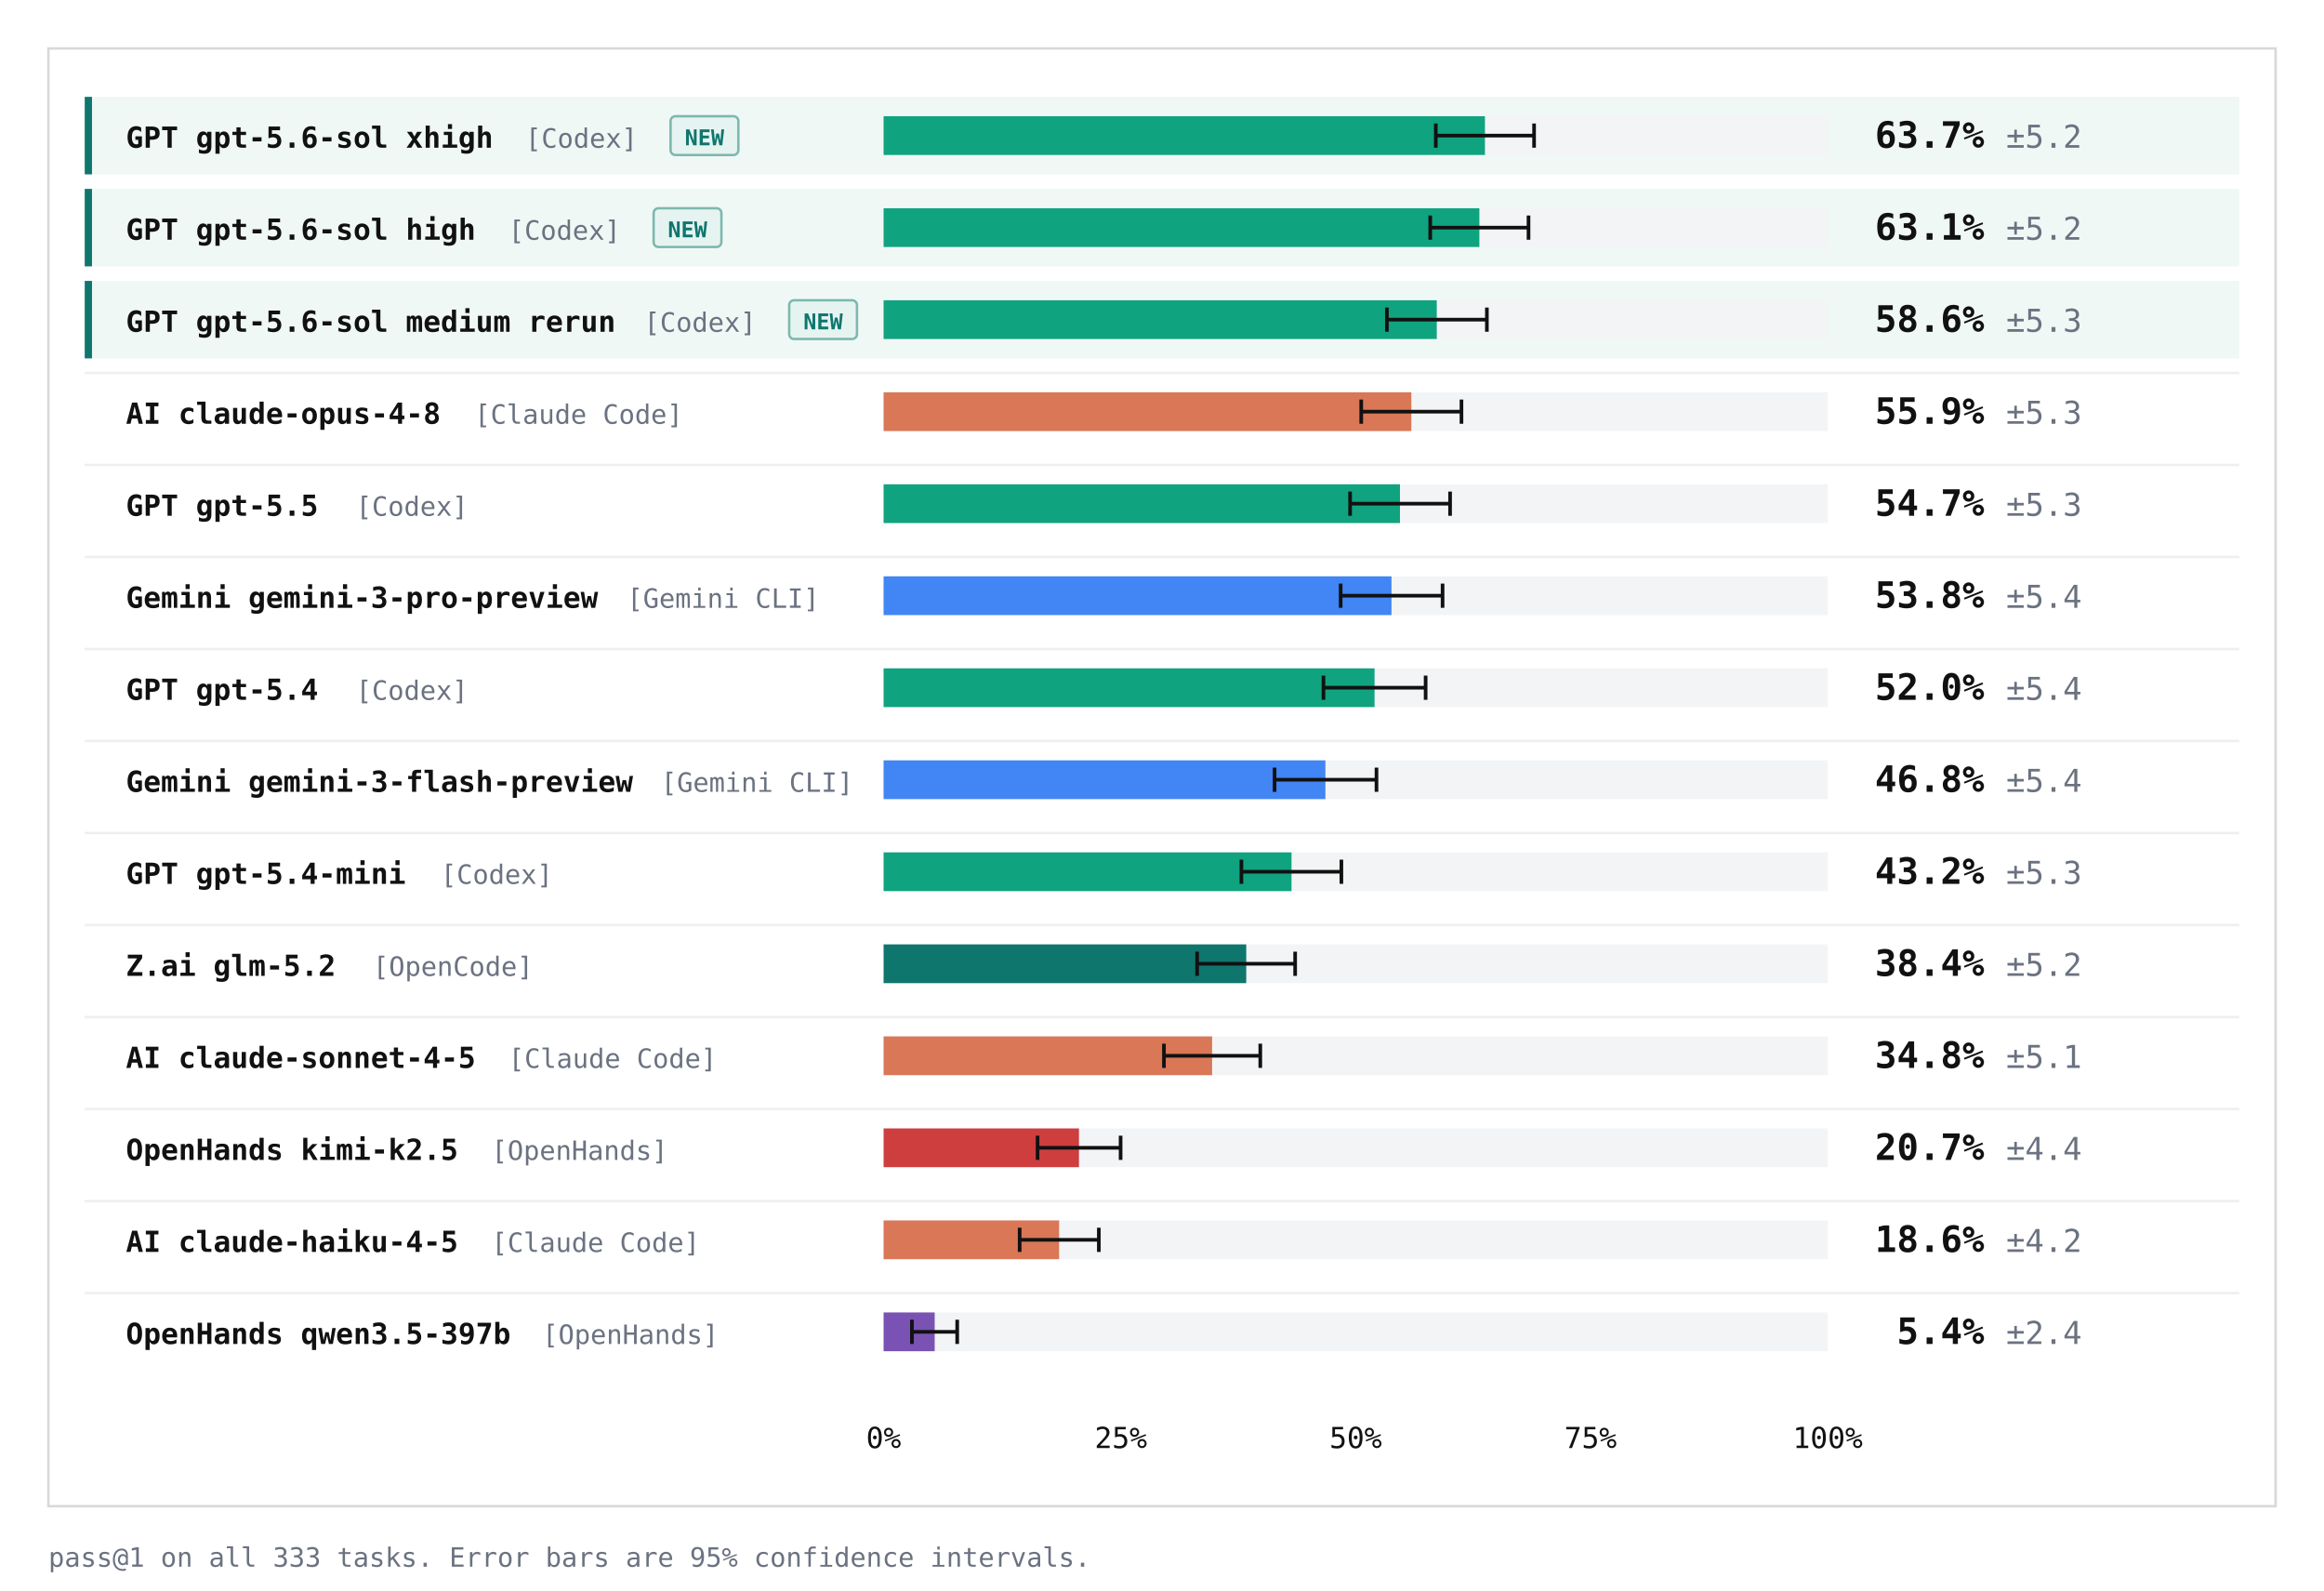
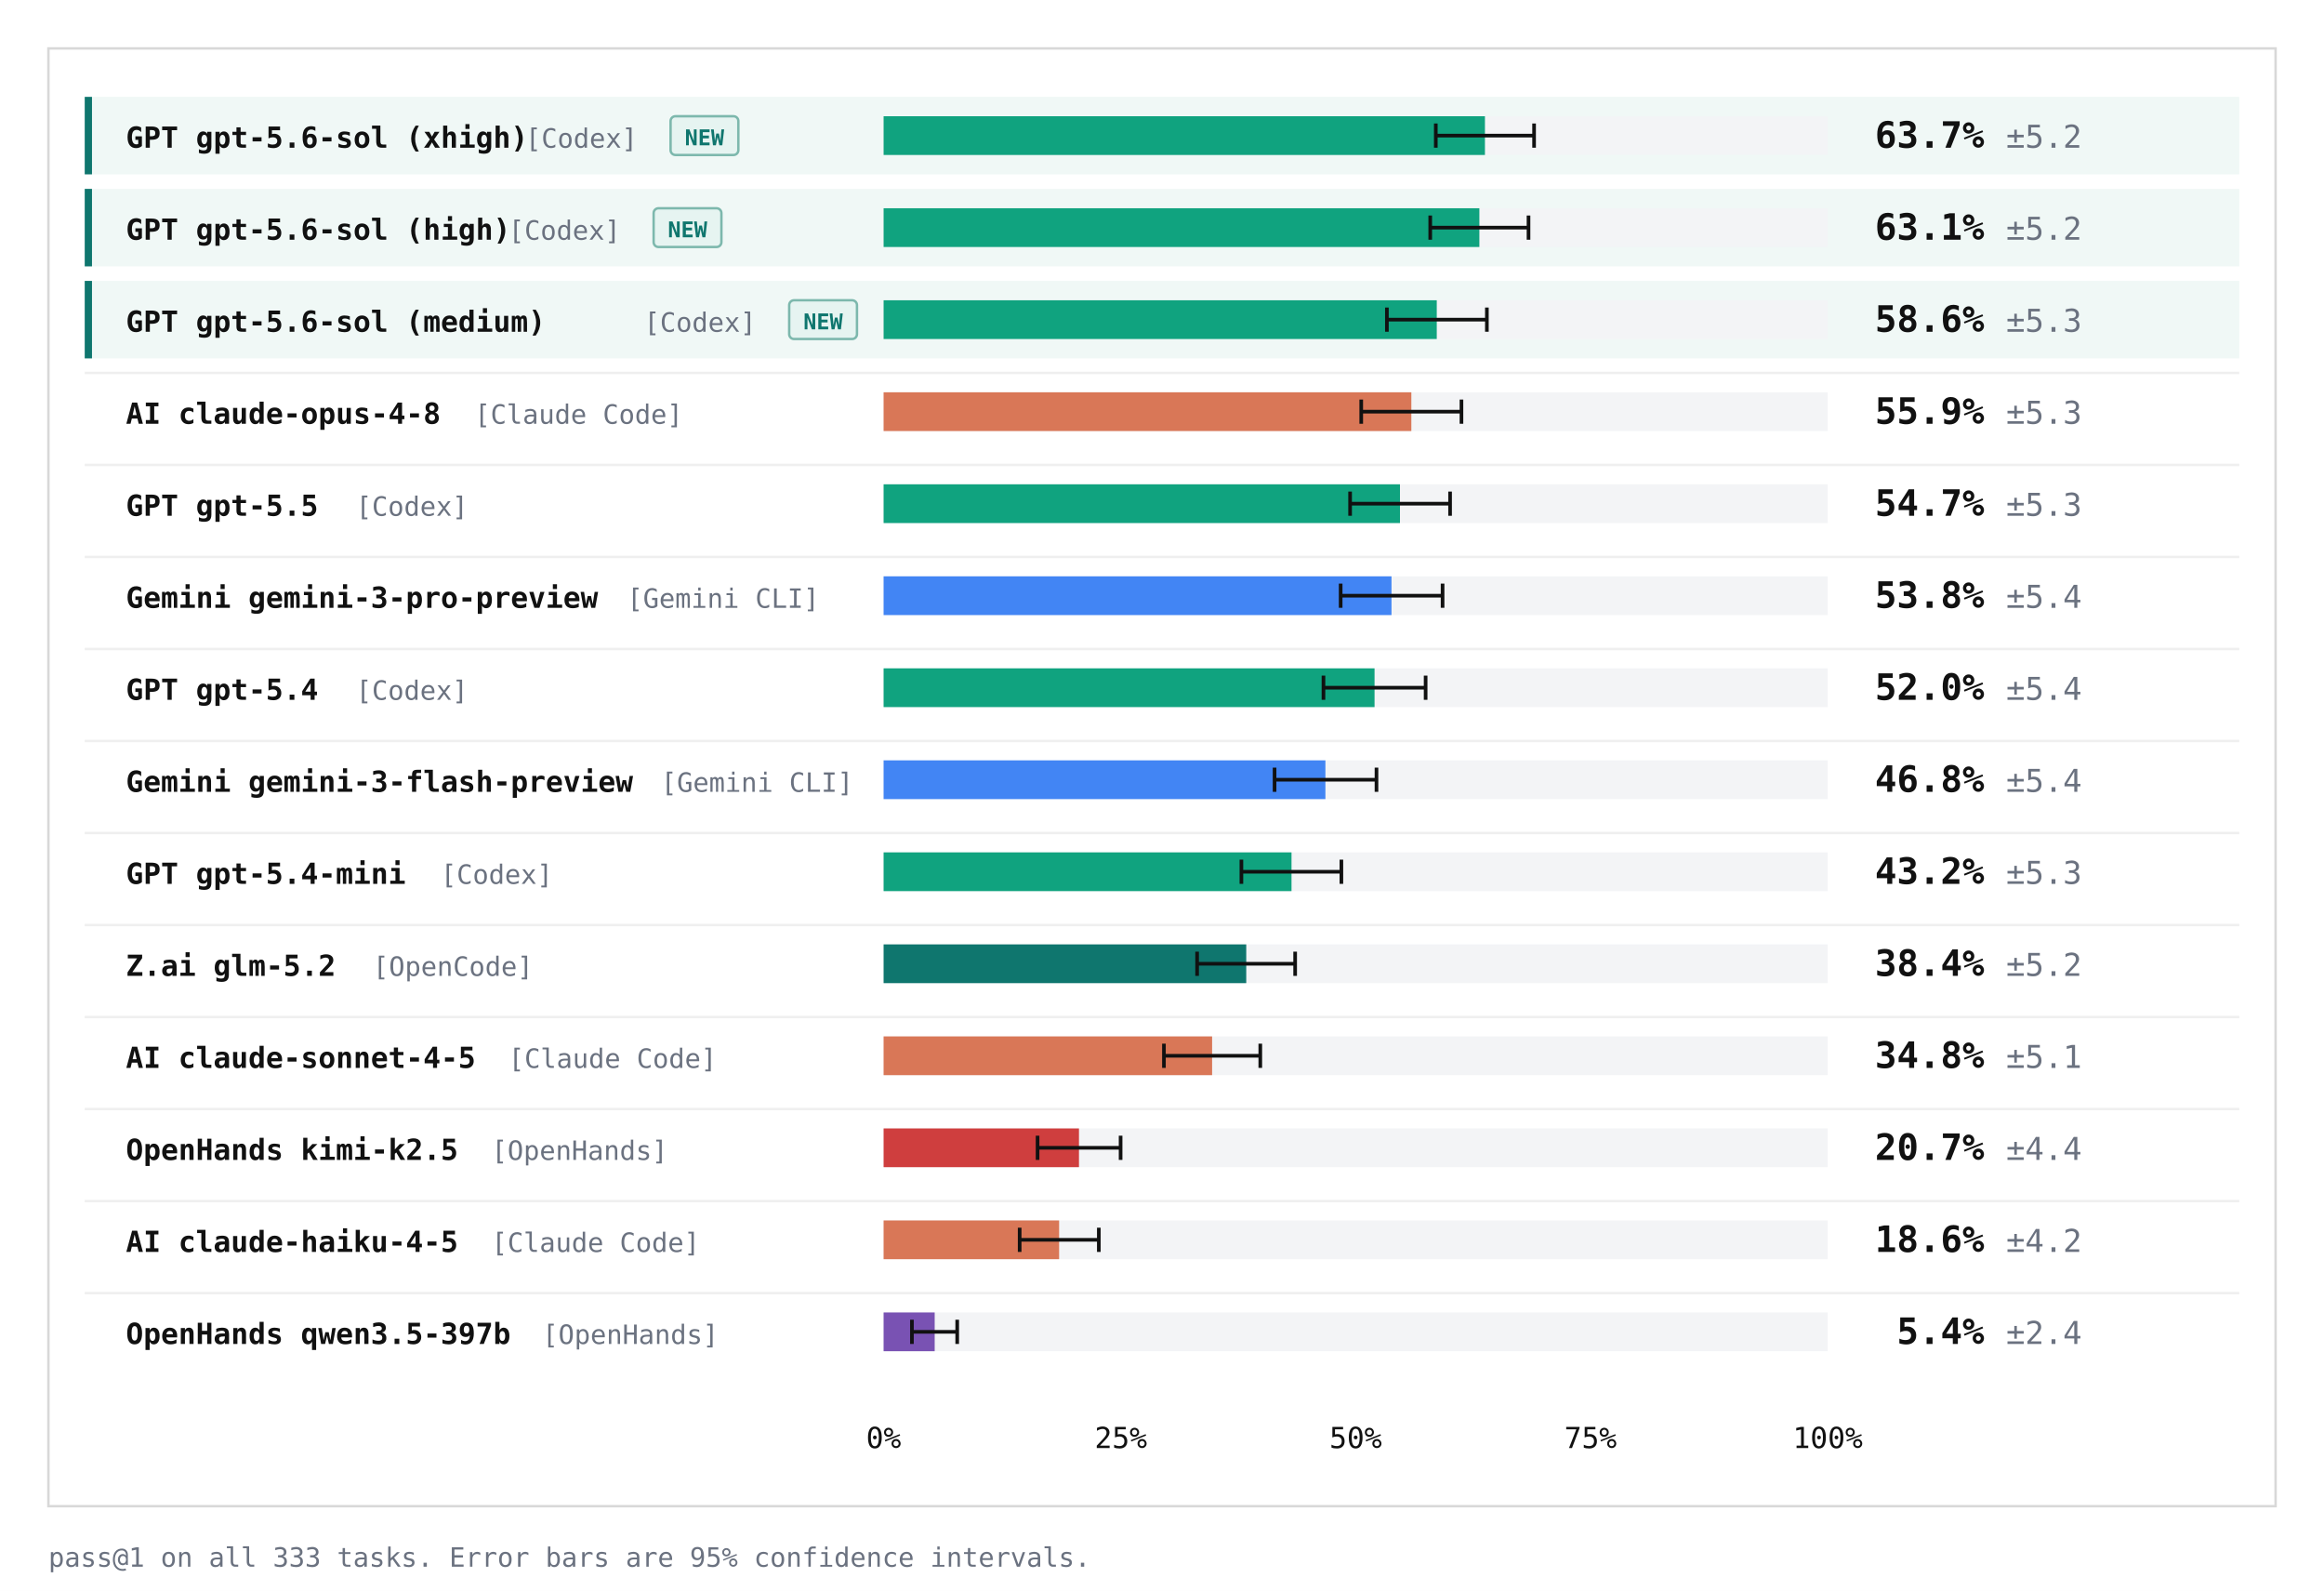
<svg xmlns="http://www.w3.org/2000/svg" width="960" height="657" viewBox="0 0 960 657" role="img" aria-labelledby="title desc">
  <style>
    .bg { fill: #ffffff; }
    .panel { fill: #ffffff; stroke: #d8d8d8; }
    .row-line { stroke: #efefef; stroke-width: 1; }
    .new-row { fill: #f0f8f6; }
    .new-edge { fill: #0f766e; }
    .label { font: 700 12px ui-monospace, SFMono-Regular, Menlo, Consolas, monospace; fill: #111111; }
    .harness { font: 400 11px ui-monospace, SFMono-Regular, Menlo, Consolas, monospace; fill: #6b7280; }
    .score { font: 700 15px ui-monospace, SFMono-Regular, Menlo, Consolas, monospace; fill: #111111; text-anchor: end; }
    .ci { font: 400 13px ui-monospace, SFMono-Regular, Menlo, Consolas, monospace; fill: #6b7280; }
    .axis { font: 400 12px ui-monospace, SFMono-Regular, Menlo, Consolas, monospace; fill: #111111; text-anchor: middle; }
    .track { fill: #f3f4f6; }
    .err { stroke: #111111; stroke-width: 1.5; }
    .badge-box { fill: #e6f4f1; stroke: #7db8ad; }
    .badge-text { font: 700 9px ui-monospace, SFMono-Regular, Menlo, Consolas, monospace; fill: #0f766e; text-anchor: middle; }
  </style>
  <rect class="bg" width="960" height="657" />
  <rect class="panel" x="20" y="20" width="920" height="602" />
  <rect class="new-row" x="35" y="40" width="890" height="32" />
  <rect class="new-edge" x="35" y="40" width="3" height="32" />
-   <text class="label" x="52" y="61">GPT gpt-5.6-sol xhigh</text>
+   <text class="label" x="52" y="61">GPT gpt-5.6-sol (xhigh)</text>
  <text class="harness" x="217" y="61">[Codex]</text>
  <rect class="badge-box" x="277" y="48" width="28" height="16" rx="2" />
  <text class="badge-text" x="291" y="60">NEW</text>
  <rect class="track" x="365" y="48" width="390" height="16" />
  <rect x="365" y="48" width="248.4" height="16" fill="#10a37f" />
  <line class="err" x1="593.1" y1="56" x2="633.7" y2="56" />
  <line class="err" x1="593.1" y1="51" x2="593.1" y2="61" />
  <line class="err" x1="633.7" y1="51" x2="633.7" y2="61" />
  <text class="score" x="860" y="61">63.7% <tspan class="ci">±5.2</tspan>
  </text>
  <rect class="new-row" x="35" y="78" width="890" height="32" />
  <rect class="new-edge" x="35" y="78" width="3" height="32" />
-   <text class="label" x="52" y="99">GPT gpt-5.6-sol high</text>
+   <text class="label" x="52" y="99">GPT gpt-5.6-sol (high)</text>
  <text class="harness" x="210" y="99">[Codex]</text>
  <rect class="badge-box" x="270" y="86" width="28" height="16" rx="2" />
  <text class="badge-text" x="284" y="98">NEW</text>
  <rect class="track" x="365" y="86" width="390" height="16" />
  <rect x="365" y="86" width="246.1" height="16" fill="#10a37f" />
  <line class="err" x1="590.8" y1="94" x2="631.4" y2="94" />
  <line class="err" x1="590.8" y1="89" x2="590.8" y2="99" />
  <line class="err" x1="631.4" y1="89" x2="631.4" y2="99" />
  <text class="score" x="860" y="99">63.1% <tspan class="ci">±5.2</tspan>
  </text>
  <rect class="new-row" x="35" y="116" width="890" height="32" />
  <rect class="new-edge" x="35" y="116" width="3" height="32" />
-   <text class="label" x="52" y="137">GPT gpt-5.6-sol medium rerun</text>
+   <text class="label" x="52" y="137">GPT gpt-5.6-sol (medium)</text>
  <text class="harness" x="266" y="137">[Codex]</text>
  <rect class="badge-box" x="326" y="124" width="28" height="16" rx="2" />
  <text class="badge-text" x="340" y="136">NEW</text>
  <rect class="track" x="365" y="124" width="390" height="16" />
  <rect x="365" y="124" width="228.5" height="16" fill="#10a37f" />
  <line class="err" x1="572.9" y1="132" x2="614.2" y2="132" />
  <line class="err" x1="572.9" y1="127" x2="572.9" y2="137" />
  <line class="err" x1="614.2" y1="127" x2="614.2" y2="137" />
  <text class="score" x="860" y="137">58.6% <tspan class="ci">±5.3</tspan>
  </text>
  <line class="row-line" x1="35" y1="154" x2="925" y2="154" />
  <text class="label" x="52" y="175">AI claude-opus-4-8</text>
  <text class="harness" x="196" y="175">[Claude Code]</text>
  <rect class="track" x="365" y="162" width="390" height="16" />
  <rect x="365" y="162" width="218.0" height="16" fill="#d97757" />
  <line class="err" x1="562.3" y1="170" x2="603.7" y2="170" />
  <line class="err" x1="562.3" y1="165" x2="562.3" y2="175" />
  <line class="err" x1="603.7" y1="165" x2="603.7" y2="175" />
  <text class="score" x="860" y="175">55.9% <tspan class="ci">±5.3</tspan>
  </text>
  <line class="row-line" x1="35" y1="192" x2="925" y2="192" />
  <text class="label" x="52" y="213">GPT gpt-5.5</text>
  <text class="harness" x="147" y="213">[Codex]</text>
  <rect class="track" x="365" y="200" width="390" height="16" />
  <rect x="365" y="200" width="213.3" height="16" fill="#10a37f" />
  <line class="err" x1="557.7" y1="208" x2="599.0" y2="208" />
  <line class="err" x1="557.7" y1="203" x2="557.7" y2="213" />
  <line class="err" x1="599.0" y1="203" x2="599.0" y2="213" />
  <text class="score" x="860" y="213">54.7% <tspan class="ci">±5.3</tspan>
  </text>
  <line class="row-line" x1="35" y1="230" x2="925" y2="230" />
  <text class="label" x="52" y="251">Gemini gemini-3-pro-preview</text>
  <text class="harness" x="259" y="251">[Gemini CLI]</text>
  <rect class="track" x="365" y="238" width="390" height="16" />
  <rect x="365" y="238" width="209.8" height="16" fill="#4285f4" />
  <line class="err" x1="553.8" y1="246" x2="595.9" y2="246" />
  <line class="err" x1="553.8" y1="241" x2="553.8" y2="251" />
  <line class="err" x1="595.9" y1="241" x2="595.9" y2="251" />
  <text class="score" x="860" y="251">53.8% <tspan class="ci">±5.4</tspan>
  </text>
  <line class="row-line" x1="35" y1="268" x2="925" y2="268" />
  <text class="label" x="52" y="289">GPT gpt-5.4</text>
  <text class="harness" x="147" y="289">[Codex]</text>
  <rect class="track" x="365" y="276" width="390" height="16" />
  <rect x="365" y="276" width="202.8" height="16" fill="#10a37f" />
  <line class="err" x1="546.7" y1="284" x2="588.9" y2="284" />
  <line class="err" x1="546.7" y1="279" x2="546.7" y2="289" />
  <line class="err" x1="588.9" y1="279" x2="588.9" y2="289" />
  <text class="score" x="860" y="289">52.0% <tspan class="ci">±5.4</tspan>
  </text>
  <line class="row-line" x1="35" y1="306" x2="925" y2="306" />
  <text class="label" x="52" y="327">Gemini gemini-3-flash-preview</text>
  <text class="harness" x="273" y="327">[Gemini CLI]</text>
  <rect class="track" x="365" y="314" width="390" height="16" />
  <rect x="365" y="314" width="182.5" height="16" fill="#4285f4" />
  <line class="err" x1="526.5" y1="322" x2="568.6" y2="322" />
  <line class="err" x1="526.5" y1="317" x2="526.5" y2="327" />
  <line class="err" x1="568.6" y1="317" x2="568.6" y2="327" />
  <text class="score" x="860" y="327">46.8% <tspan class="ci">±5.4</tspan>
  </text>
  <line class="row-line" x1="35" y1="344" x2="925" y2="344" />
  <text class="label" x="52" y="365">GPT gpt-5.4-mini</text>
  <text class="harness" x="182" y="365">[Codex]</text>
  <rect class="track" x="365" y="352" width="390" height="16" />
  <rect x="365" y="352" width="168.5" height="16" fill="#10a37f" />
  <line class="err" x1="512.8" y1="360" x2="554.1" y2="360" />
  <line class="err" x1="512.8" y1="355" x2="512.8" y2="365" />
  <line class="err" x1="554.1" y1="355" x2="554.1" y2="365" />
  <text class="score" x="860" y="365">43.2% <tspan class="ci">±5.3</tspan>
  </text>
  <line class="row-line" x1="35" y1="382" x2="925" y2="382" />
  <text class="label" x="52" y="403">Z.ai glm-5.2</text>
  <text class="harness" x="154" y="403">[OpenCode]</text>
  <rect class="track" x="365" y="390" width="390" height="16" />
  <rect x="365" y="390" width="149.8" height="16" fill="#0f766e" />
  <line class="err" x1="494.5" y1="398" x2="535.0" y2="398" />
  <line class="err" x1="494.5" y1="393" x2="494.5" y2="403" />
  <line class="err" x1="535.0" y1="393" x2="535.0" y2="403" />
  <text class="score" x="860" y="403">38.4% <tspan class="ci">±5.2</tspan>
  </text>
  <line class="row-line" x1="35" y1="420" x2="925" y2="420" />
  <text class="label" x="52" y="441">AI claude-sonnet-4-5</text>
  <text class="harness" x="210" y="441">[Claude Code]</text>
  <rect class="track" x="365" y="428" width="390" height="16" />
  <rect x="365" y="428" width="135.7" height="16" fill="#d97757" />
  <line class="err" x1="480.8" y1="436" x2="520.6" y2="436" />
  <line class="err" x1="480.8" y1="431" x2="480.8" y2="441" />
  <line class="err" x1="520.6" y1="431" x2="520.6" y2="441" />
  <text class="score" x="860" y="441">34.8% <tspan class="ci">±5.1</tspan>
  </text>
  <line class="row-line" x1="35" y1="458" x2="925" y2="458" />
  <text class="label" x="52" y="479">OpenHands kimi-k2.5</text>
  <text class="harness" x="203" y="479">[OpenHands]</text>
  <rect class="track" x="365" y="466" width="390" height="16" />
  <rect x="365" y="466" width="80.7" height="16" fill="#cf3e3e" />
  <line class="err" x1="428.6" y1="474" x2="462.9" y2="474" />
  <line class="err" x1="428.6" y1="469" x2="428.6" y2="479" />
  <line class="err" x1="462.9" y1="469" x2="462.9" y2="479" />
  <text class="score" x="860" y="479">20.7% <tspan class="ci">±4.4</tspan>
  </text>
  <line class="row-line" x1="35" y1="496" x2="925" y2="496" />
  <text class="label" x="52" y="517">AI claude-haiku-4-5</text>
  <text class="harness" x="203" y="517">[Claude Code]</text>
  <rect class="track" x="365" y="504" width="390" height="16" />
  <rect x="365" y="504" width="72.5" height="16" fill="#d97757" />
  <line class="err" x1="421.2" y1="512" x2="453.9" y2="512" />
  <line class="err" x1="421.2" y1="507" x2="421.2" y2="517" />
  <line class="err" x1="453.9" y1="507" x2="453.9" y2="517" />
  <text class="score" x="860" y="517">18.6% <tspan class="ci">±4.2</tspan>
  </text>
  <line class="row-line" x1="35" y1="534" x2="925" y2="534" />
  <text class="label" x="52" y="555">OpenHands qwen3.5-397b</text>
  <text class="harness" x="224" y="555">[OpenHands]</text>
  <rect class="track" x="365" y="542" width="390" height="16" />
  <rect x="365" y="542" width="21.1" height="16" fill="#7952b3" />
  <line class="err" x1="376.7" y1="550" x2="395.4" y2="550" />
  <line class="err" x1="376.7" y1="545" x2="376.7" y2="555" />
  <line class="err" x1="395.4" y1="545" x2="395.4" y2="555" />
  <text class="score" x="860" y="555">5.4% <tspan class="ci">±2.4</tspan>
  </text>
  <g transform="translate(365,598)">
    <text class="axis" x="0" y="0">0%</text>
    <text class="axis" x="98" y="0">25%</text>
    <text class="axis" x="195" y="0">50%</text>
    <text class="axis" x="292" y="0">75%</text>
    <text class="axis" x="390" y="0">100%</text>
  </g>
  <text class="harness" x="20" y="647">pass@1 on all 333 tasks. Error bars are 95% confidence intervals.</text>
</svg>
